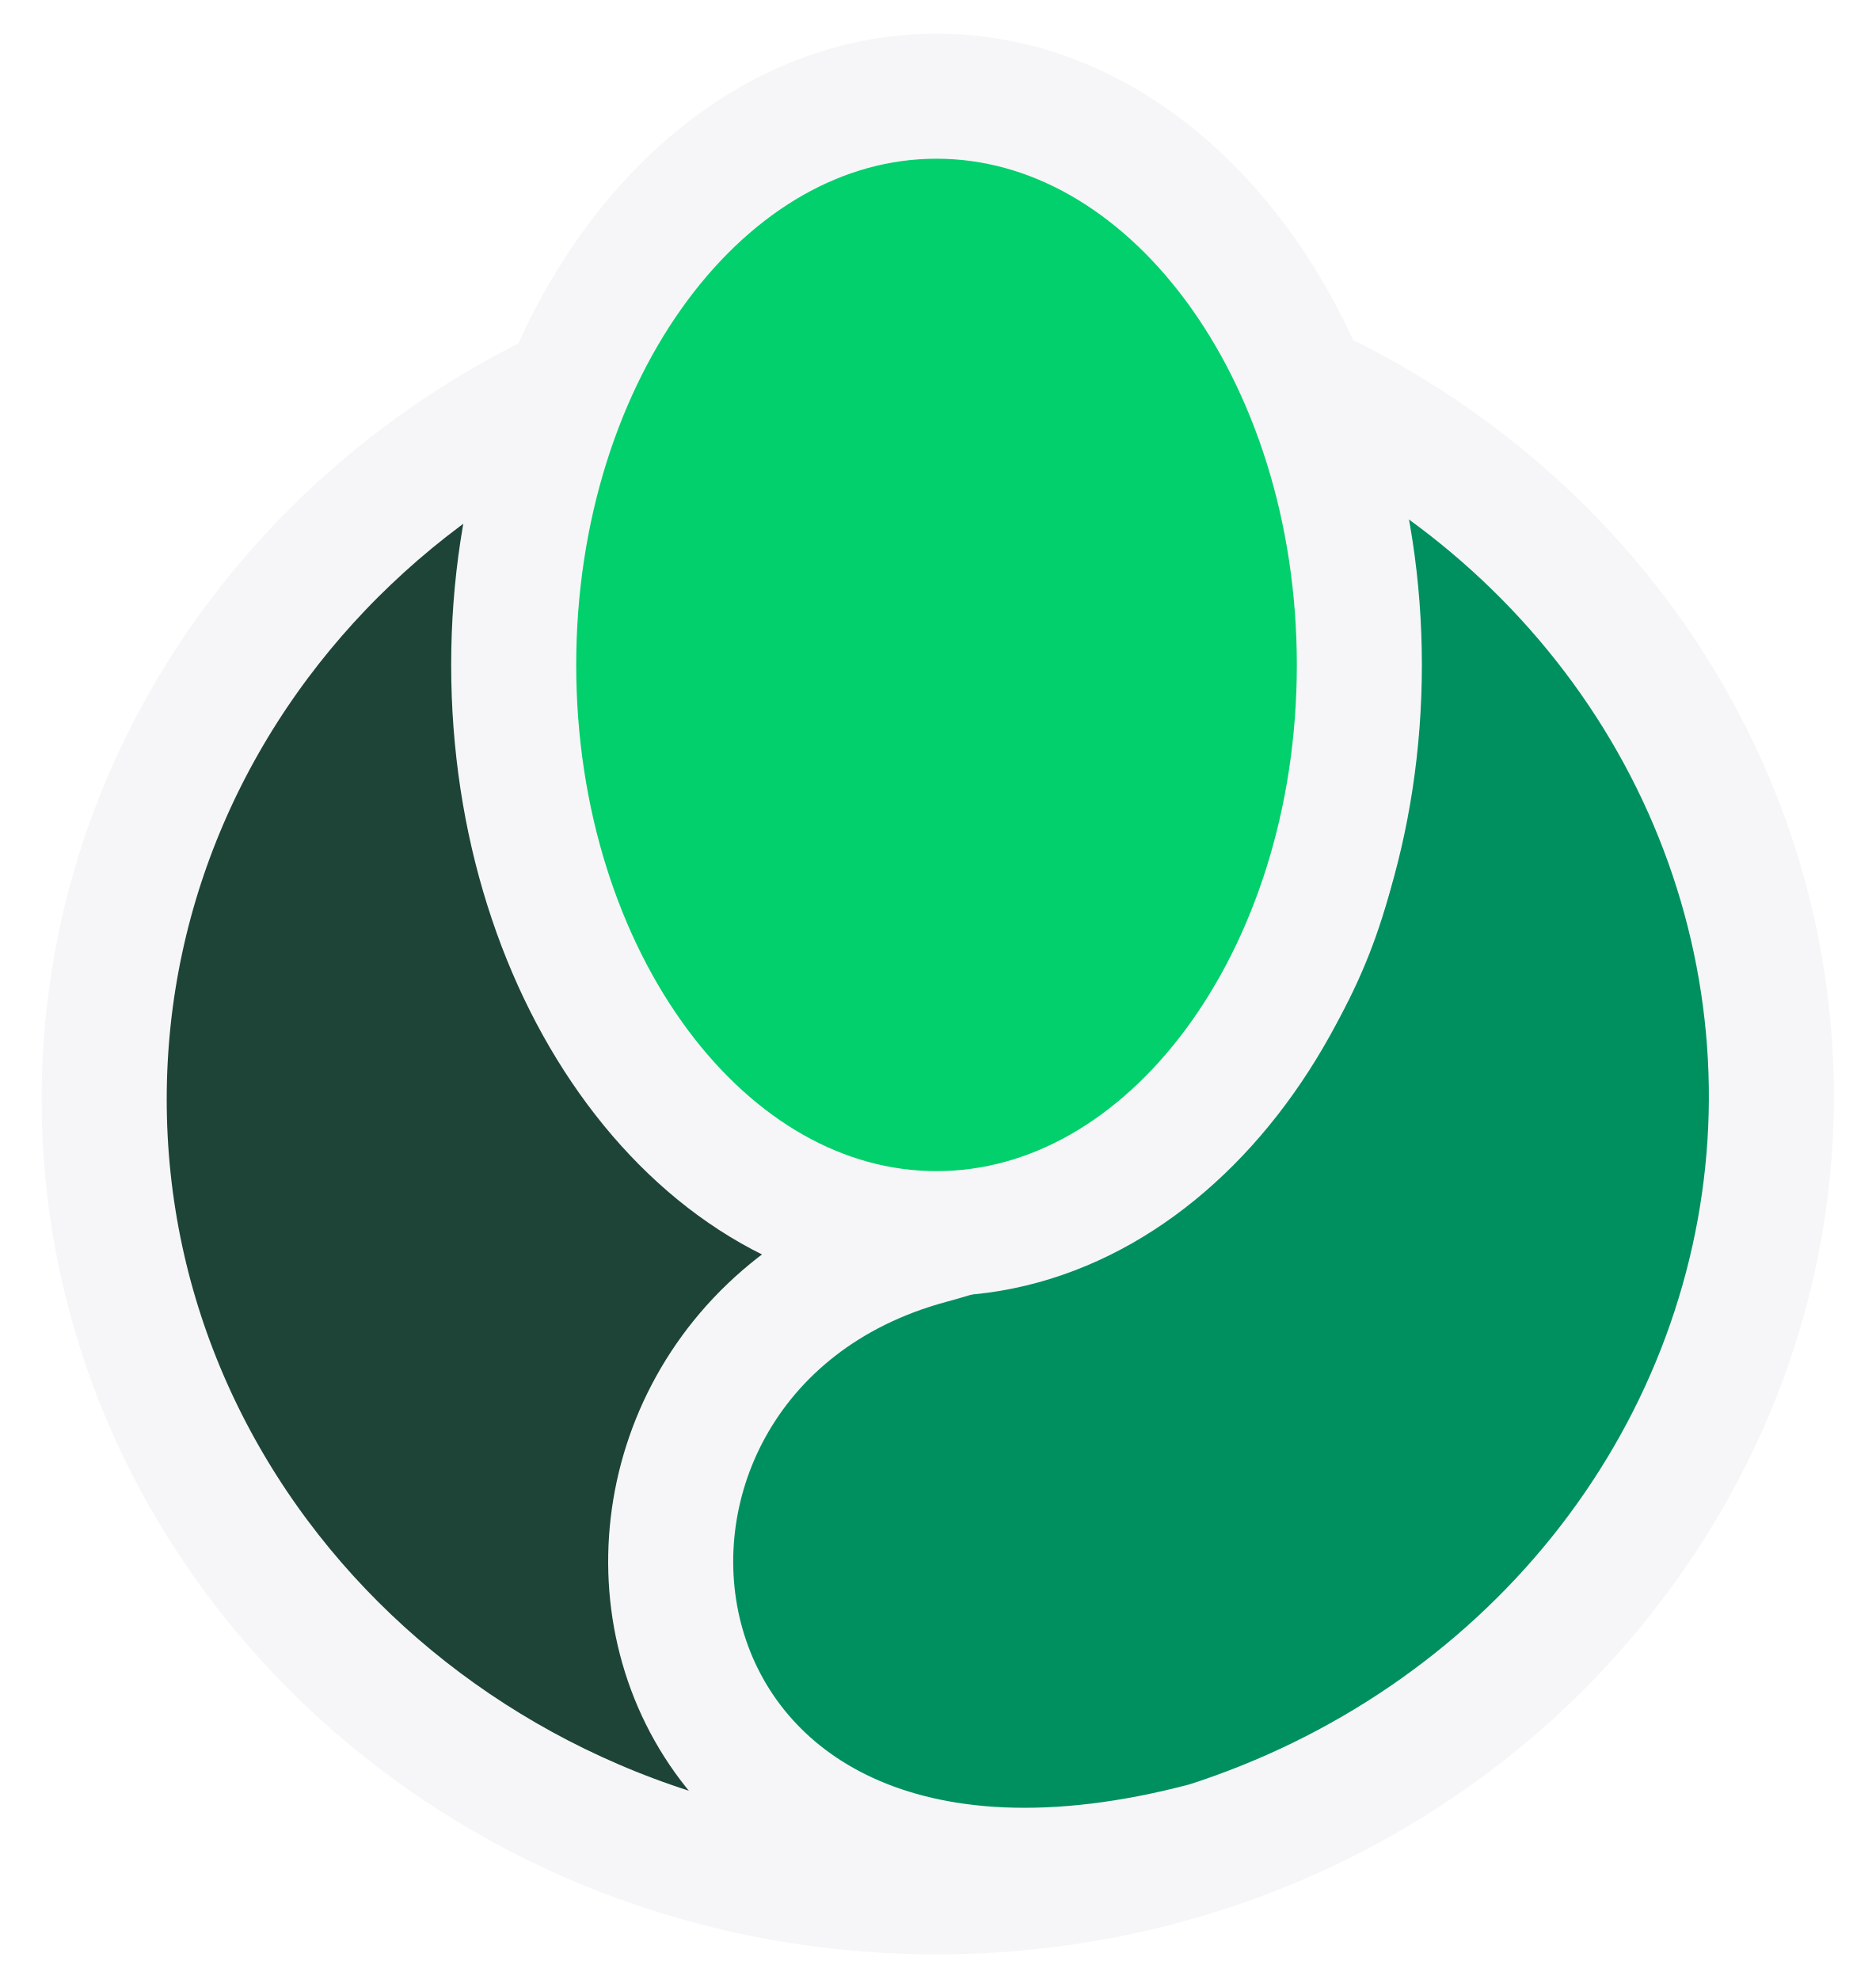
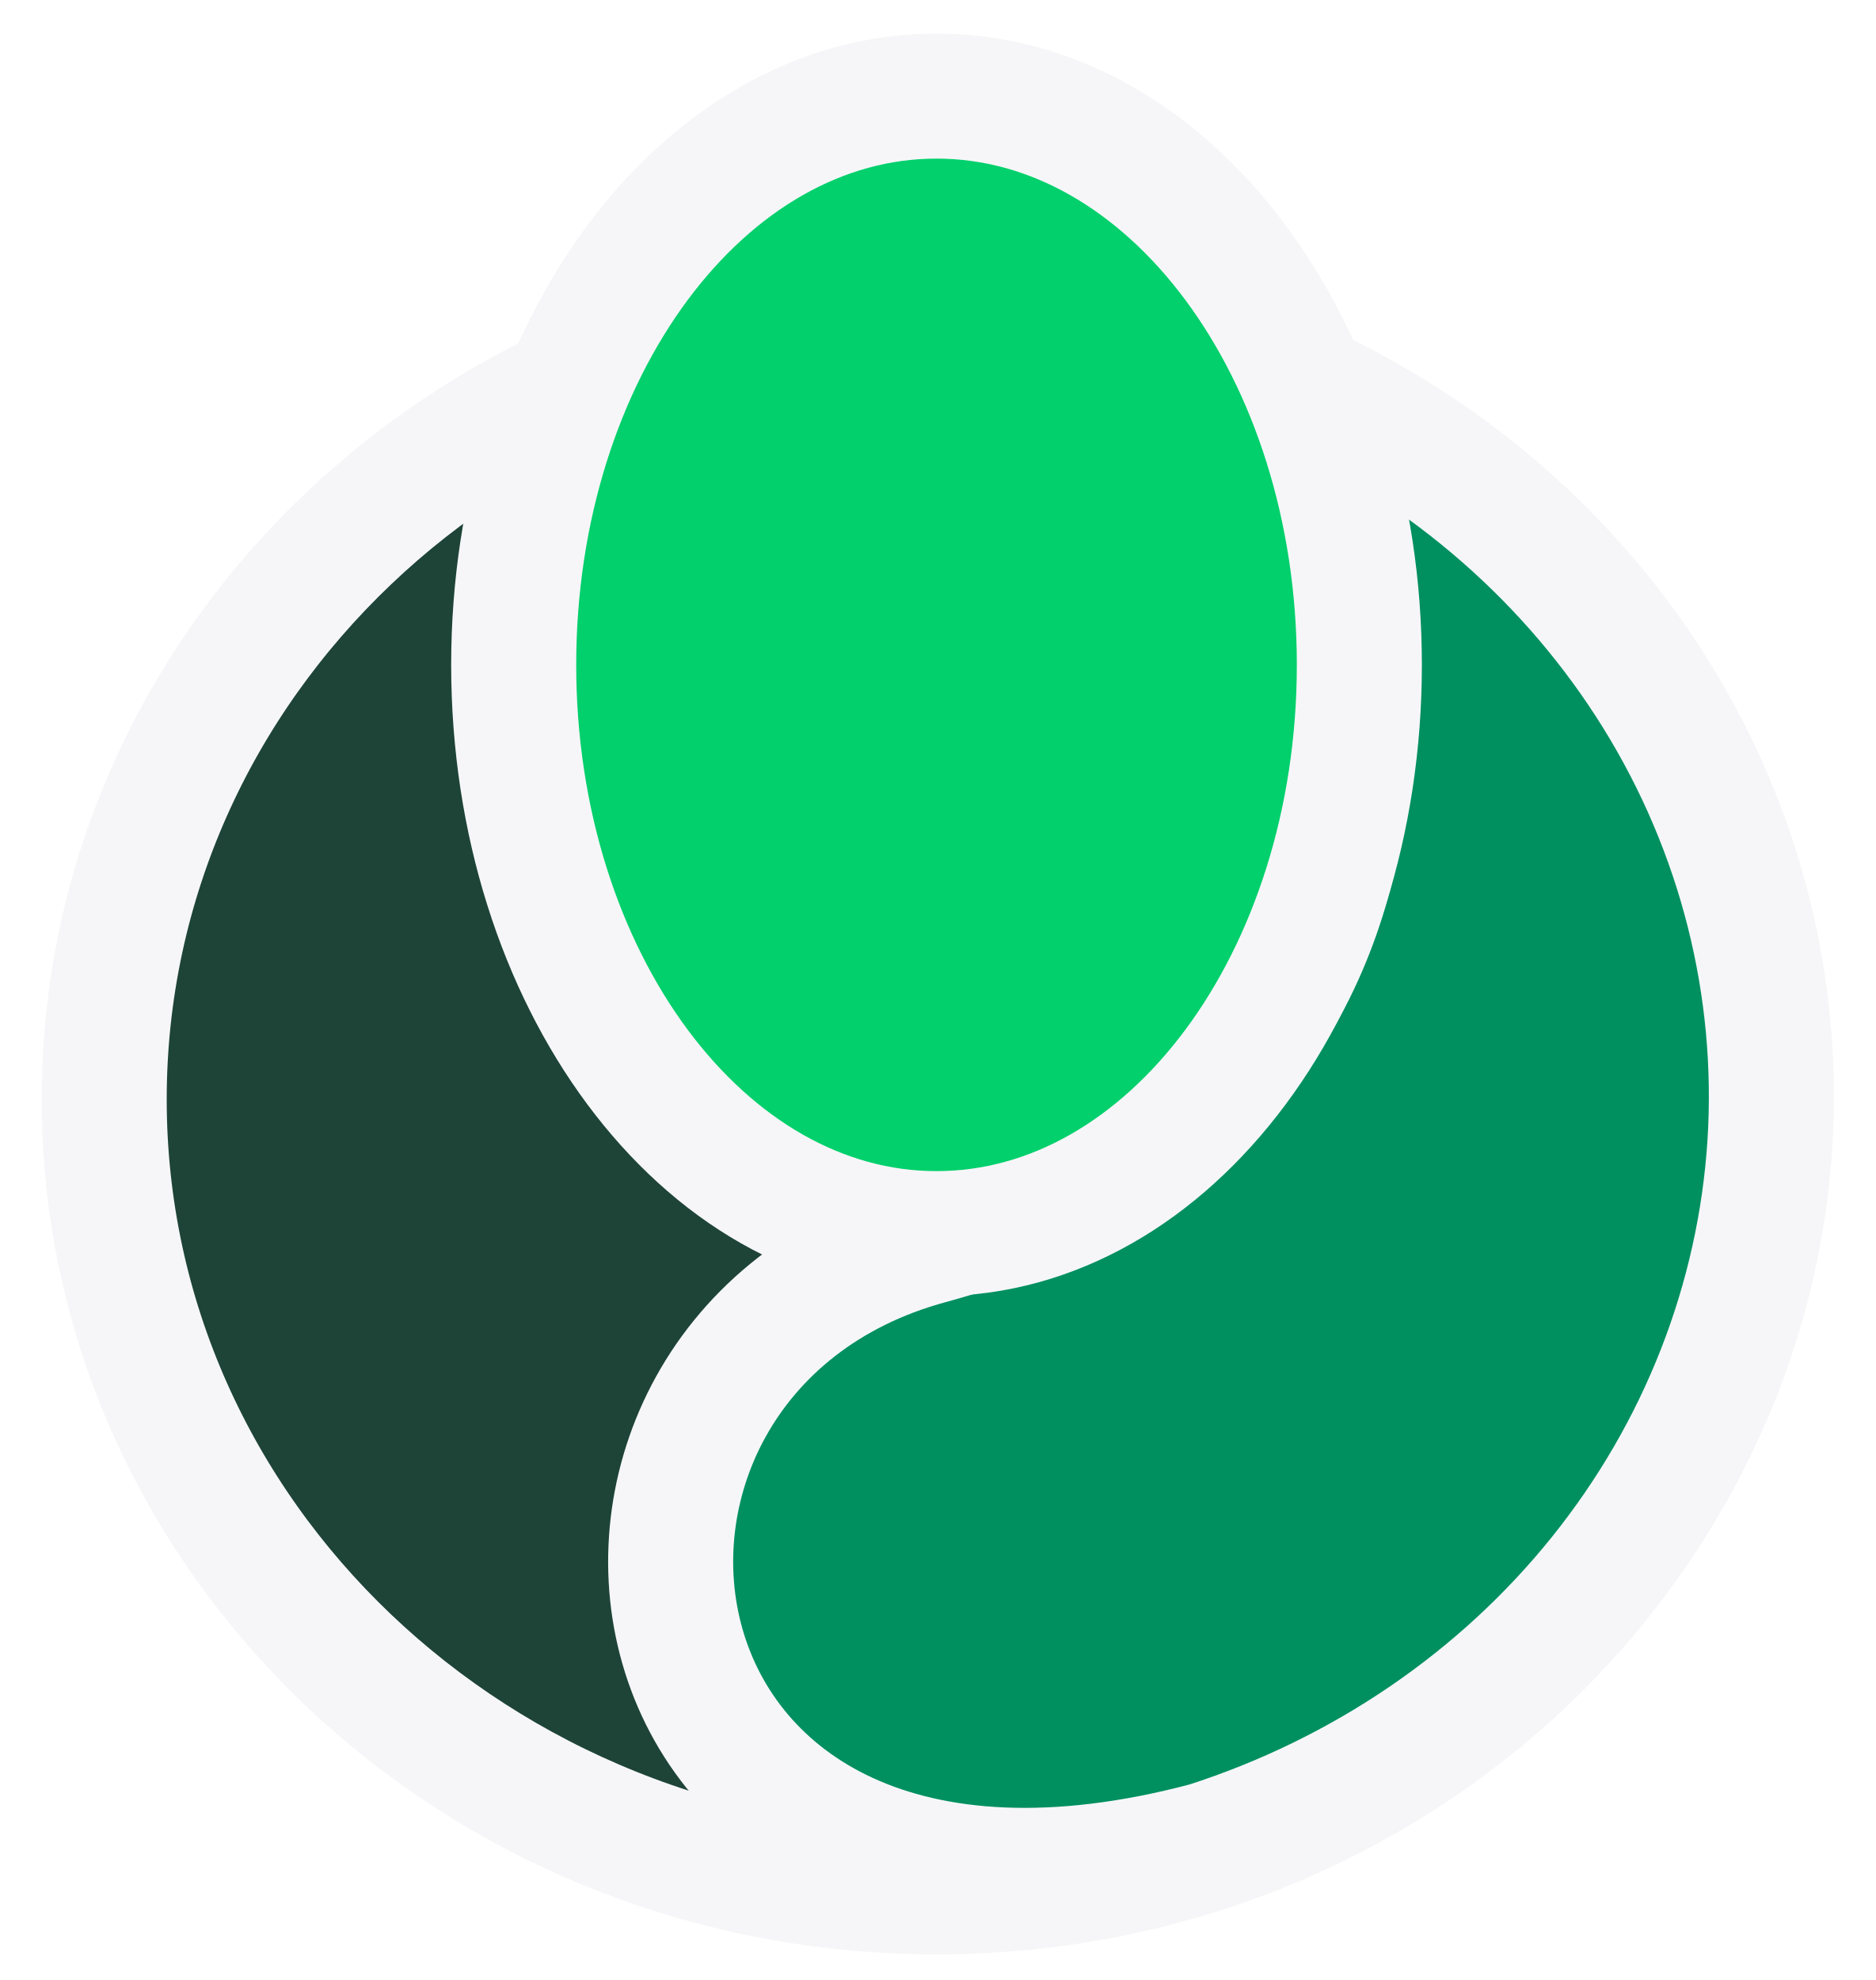
- <svg xmlns="http://www.w3.org/2000/svg" width="18" height="19" viewBox="0 0 18 19" fill="none">
-   <path d="M8.988 18.154C13.399 18.154 16.975 14.75 16.975 10.55C16.975 6.351 13.399 2.947 8.988 2.947C4.576 2.947 1 6.351 1 10.55C1 14.75 4.576 18.154 8.988 18.154Z" fill="#1E4437" stroke="#F6F6F8" stroke-width="1.2" stroke-miterlimit="10" />
-   <path d="M12.466 3.683C12.853 5.036 14.398 10.428 8.919 11.915C4.922 13 5.711 19.26 11.584 17.699C13.085 17.218 14.401 16.32 15.363 15.122C16.325 13.924 16.89 12.481 16.986 10.976C17.081 9.47 16.703 7.972 15.899 6.673C15.095 5.374 13.902 4.333 12.473 3.683H12.466Z" fill="#009060" stroke="#F6F6F8" stroke-width="1.2" stroke-miterlimit="10" />
-   <path d="M8.988 11.838C11.229 11.838 13.046 9.395 13.046 6.381C13.046 3.367 11.229 0.923 8.988 0.923C6.747 0.923 4.93 3.367 4.93 6.381C4.93 9.395 6.747 11.838 8.988 11.838Z" fill="#02D06C" stroke="#F6F6F8" stroke-width="1.2" stroke-miterlimit="10" />
+ <svg xmlns="http://www.w3.org/2000/svg" fill="none" height="19" viewBox="0 0 18 19" width="18">
+   <g stroke="#f6f6f8" stroke-miterlimit="10" stroke-width="1.2">
+     <path d="m8.988 18.154c4.411 0 7.988-3.404 7.988-7.604 0-4.199-3.576-7.604-7.988-7.604-4.411 0-7.988 3.404-7.988 7.604 0 4.199 3.576 7.604 7.988 7.604z" fill="#1e4437" />
+     <path d="m12.466 3.683c.386 1.353 1.932 6.745-3.547 8.233-3.997 1.085-3.209 7.344 2.665 5.784 1.501-.482 2.817-1.379 3.779-2.577.962-1.198 1.527-2.642 1.623-4.147.095-1.505-.283-3.003-1.087-4.302-.804-1.299-1.997-2.34-3.426-2.991z" fill="#009060" />
+     <path d="m8.988 11.838c2.241 0 4.058-2.443 4.058-5.458s-1.817-5.458-4.058-5.458c-2.241 0-4.058 2.443-4.058 5.458s1.817 5.458 4.058 5.458z" fill="#02d06c" />
+   </g>
</svg>
